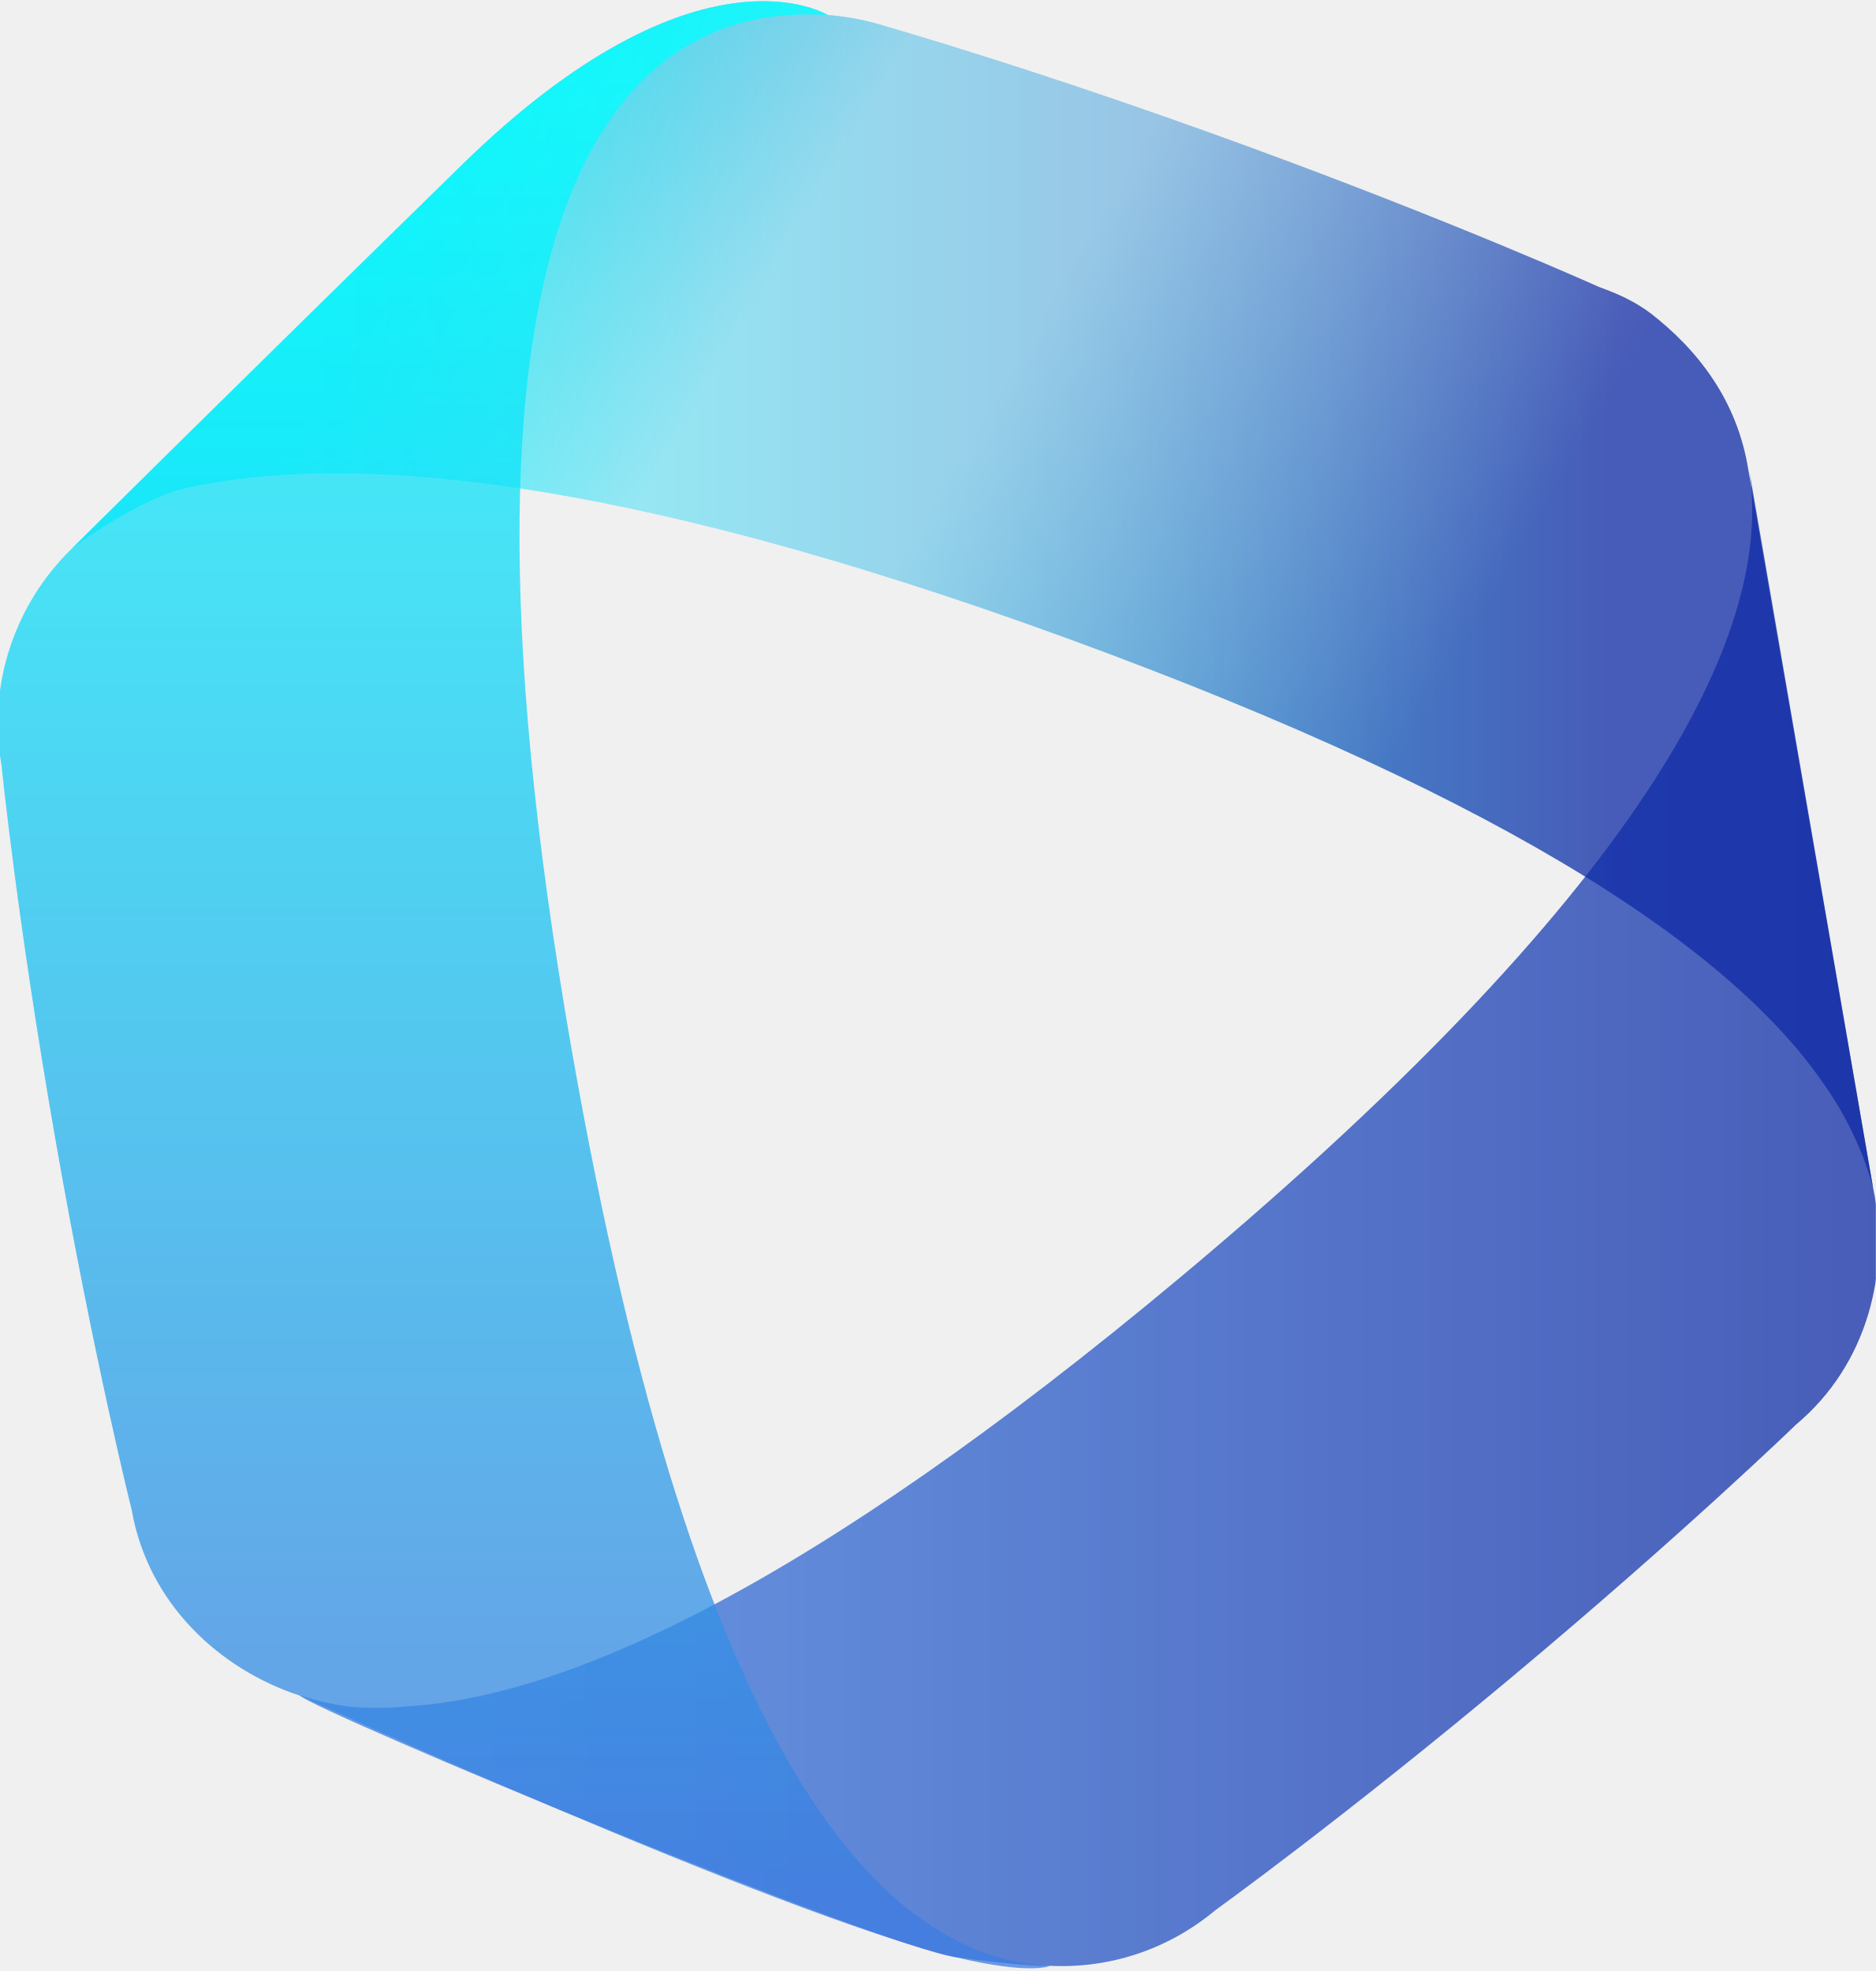
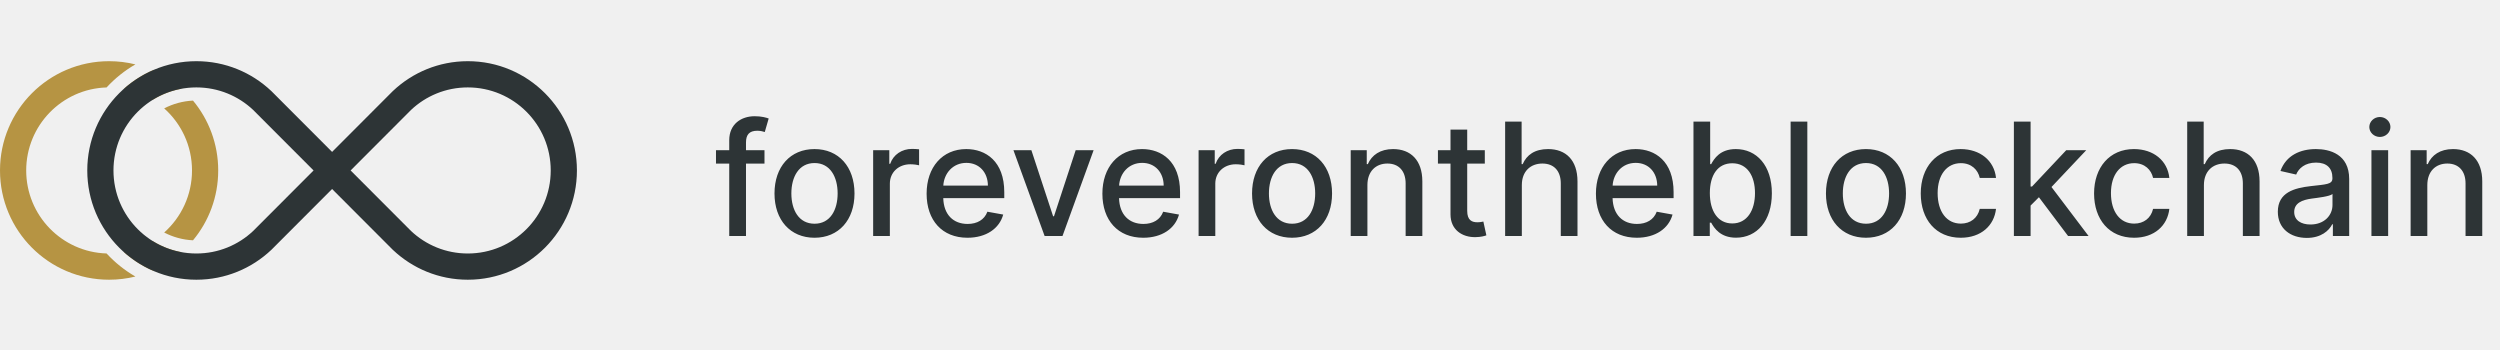
- <svg xmlns="http://www.w3.org/2000/svg" width="314" height="330" viewBox="0 0 314 330" fill="none">
-   <g clip-path="url(#clip0_510:6)">
-     <path opacity="0.75" d="M67.8 285.71C94.44 284.27 135.42 265.85 197.75 213.71C277.97 146.6 296.84 104.55 292.8 78.7L313.53 198.82C316.51 212.74 312.64 228.47 300.66 238.5C300.66 238.5 282.03 256.56 253.31 280.59C224.59 304.62 203.52 319.76 203.52 319.76C195.26 326.67 185.31 329.61 175.74 329.13C175.74 329.13 172.77 329.4 160.15 327.71C147.54 326.02 54.03 287.09 50.15 283.87C50.15 283.87 55.02 285.41 58.79 285.76C63.69 286.2 67.8 285.71 67.8 285.71Z" fill="url(#paint0_linear_510:6)" />
-     <path opacity="0.75" d="M292.67 78.75C290.83 67 284.14 58.49 276.12 52.31L276.59 52.67C273.65 50.42 270.84 49.2 267.65 48.04C267.65 48.04 244 37.37 208.83 24.51C173.66 11.65 148.7 4.54 148.7 4.54C145.31 3.44 141.91 2.77 138.55 2.51C138.55 2.51 116.86 -11.07 77.33 27.59C37.8 66.25 12.04 91.82 12.04 91.82C12.04 91.82 23.01 83.5 31.38 81.67C57.53 75.95 102.06 78.87 178.64 106.87C254.36 134.56 290.96 159.97 305.84 182.3C305.84 182.3 311 189.37 313.53 198.82L292.67 78.75Z" fill="url(#paint1_linear_510:6)" />
-     <path opacity="0.5" d="M292.67 78.75C290.83 67 284.14 58.49 276.12 52.31L276.59 52.67C273.65 50.42 270.84 49.2 267.65 48.04C267.65 48.04 244 37.37 208.83 24.51C173.66 11.65 148.7 4.54 148.7 4.54C145.31 3.44 141.91 2.77 138.55 2.51C138.55 2.51 116.86 -11.07 77.33 27.59C37.8 66.25 12.04 91.82 12.04 91.82C12.04 91.82 23.01 83.5 31.38 81.67C57.53 75.95 102.06 78.87 178.64 106.87C254.36 134.56 290.96 159.97 305.84 182.3C305.84 182.3 311 189.37 313.53 198.82L292.67 78.75Z" fill="url(#paint2_linear_510:6)" />
-     <path opacity="0.75" d="M50.15 283.88C36.66 279.46 24.77 268.39 22.06 252.86C22.06 252.86 15.73 227.7 9.28 190.81C2.83 153.92 0.25 128.11 0.25 128.11C-2.19 114.13 2.84 100.87 11.84 92.03L12.04 91.84C12.04 91.84 37.8 66.27 77.33 27.61C116.86 -11.05 138.55 2.53 138.55 2.53L138.77 2.55C105.3 0.11 70.21 29.97 95.7 175.78C116.64 295.58 147.8 327.74 175.74 329.15C175.74 329.15 172.53 330.68 160.15 327.73C129.99 320.51 50.15 283.88 50.15 283.88Z" fill="url(#paint3_linear_510:6)" />
-   </g>
-   <defs>
-     <linearGradient id="paint0_linear_510:6" x1="50.157" y1="203.941" x2="314.489" y2="203.941" gradientUnits="userSpaceOnUse">
-       <stop offset="0.071" stop-color="#3C7CE1" />
-       <stop offset="1" stop-color="#102CA5" />
-     </linearGradient>
-     <linearGradient id="paint1_linear_510:6" x1="12.04" y1="99.509" x2="313.53" y2="99.509" gradientUnits="userSpaceOnUse">
-       <stop offset="0.132" stop-color="#00FFFF" />
-       <stop offset="0.857" stop-color="#0F2AA5" />
-     </linearGradient>
-     <linearGradient id="paint2_linear_510:6" x1="53.641" y1="19.766" x2="326.091" y2="177.065" gradientUnits="userSpaceOnUse">
-       <stop offset="0.073" stop-color="white" stop-opacity="0" />
-       <stop offset="0.25" stop-color="white" stop-opacity="0.9" />
-       <stop offset="0.385" stop-color="white" stop-opacity="0.9" />
-       <stop offset="0.667" stop-color="white" stop-opacity="0" />
-       <stop offset="0.9" stop-color="white" stop-opacity="0" />
-     </linearGradient>
-     <linearGradient id="paint3_linear_510:6" x1="87.691" y1="329.53" x2="87.691" y2="0.198" gradientUnits="userSpaceOnUse">
-       <stop offset="0.033" stop-color="#3C7CE1" />
-       <stop offset="0.961" stop-color="#00FFFF" />
-     </linearGradient>
-     <clipPath id="clip0_510:6">
-       <rect width="314" height="330" fill="white" />
-     </clipPath>
-   </defs>
+ <svg xmlns="http://www.w3.org/2000/svg" width="286" height="40" viewBox="0 0 286 40" fill="none">
+   <path d="M87.457 17.182H85.342V16.3C85.342 15.43 85.7 14.957 86.633 14.957C87.029 14.957 87.31 15.047 87.489 15.104L87.937 13.557C87.668 13.455 87.112 13.296 86.339 13.296C84.785 13.296 83.424 14.203 83.424 16.044V17.182H81.909V18.716H83.424V27H85.342V18.716H87.457V17.182ZM93.178 27.198C95.946 27.198 97.755 25.172 97.755 22.136C97.755 19.08 95.946 17.054 93.178 17.054C90.41 17.054 88.602 19.08 88.602 22.136C88.602 25.172 90.41 27.198 93.178 27.198ZM93.185 25.594C91.376 25.594 90.532 24.015 90.532 22.129C90.532 20.25 91.376 18.652 93.185 18.652C94.981 18.652 95.825 20.25 95.825 22.129C95.825 24.015 94.981 25.594 93.185 25.594ZM99.888 27H101.8V21.004C101.8 19.72 102.79 18.793 104.145 18.793C104.542 18.793 104.989 18.863 105.143 18.908V17.079C104.951 17.054 104.574 17.035 104.331 17.035C103.18 17.035 102.196 17.687 101.838 18.741H101.736V17.182H99.888V27ZM110.676 27.198C112.818 27.198 114.333 26.143 114.767 24.546L112.958 24.22C112.613 25.146 111.782 25.619 110.696 25.619C109.059 25.619 107.96 24.558 107.909 22.666H114.889V21.989C114.889 18.441 112.767 17.054 110.542 17.054C107.806 17.054 106.004 19.138 106.004 22.155C106.004 25.204 107.781 27.198 110.676 27.198ZM107.915 21.234C107.992 19.841 109.002 18.633 110.555 18.633C112.038 18.633 113.01 19.732 113.016 21.234H107.915ZM125.11 17.182H123.058L120.578 24.737H120.475L117.989 17.182H115.937L119.504 27H121.549L125.11 17.182ZM130.786 27.198C132.927 27.198 134.442 26.143 134.877 24.546L133.068 24.22C132.723 25.146 131.892 25.619 130.805 25.619C129.169 25.619 128.069 24.558 128.018 22.666H134.998V21.989C134.998 18.441 132.876 17.054 130.652 17.054C127.916 17.054 126.113 19.138 126.113 22.155C126.113 25.204 127.89 27.198 130.786 27.198ZM128.025 21.234C128.101 19.841 129.111 18.633 130.664 18.633C132.147 18.633 133.119 19.732 133.125 21.234H128.025ZM137.119 27H139.03V21.004C139.03 19.72 140.021 18.793 141.376 18.793C141.772 18.793 142.22 18.863 142.373 18.908V17.079C142.181 17.054 141.804 17.035 141.561 17.035C140.411 17.035 139.426 17.687 139.068 18.741H138.966V17.182H137.119V27ZM147.811 27.198C150.579 27.198 152.388 25.172 152.388 22.136C152.388 19.08 150.579 17.054 147.811 17.054C145.043 17.054 143.234 19.08 143.234 22.136C143.234 25.172 145.043 27.198 147.811 27.198ZM147.817 25.594C146.009 25.594 145.165 24.015 145.165 22.129C145.165 20.25 146.009 18.652 147.817 18.652C149.614 18.652 150.457 20.25 150.457 22.129C150.457 24.015 149.614 25.594 147.817 25.594ZM156.432 21.171C156.432 19.604 157.391 18.709 158.721 18.709C160.018 18.709 160.805 19.56 160.805 20.985V27H162.716V20.755C162.716 18.326 161.38 17.054 159.373 17.054C157.896 17.054 156.931 17.738 156.477 18.78H156.356V17.182H154.521V27H156.432V21.171ZM169.862 17.182H167.849V14.829H165.937V17.182H164.499V18.716H165.937V24.514C165.931 26.297 167.292 27.16 168.801 27.128C169.408 27.121 169.817 27.006 170.041 26.923L169.696 25.345C169.568 25.37 169.331 25.428 169.025 25.428C168.405 25.428 167.849 25.223 167.849 24.117V18.716H169.862V17.182ZM174.098 21.171C174.098 19.604 175.089 18.709 176.451 18.709C177.767 18.709 178.554 19.547 178.554 20.985V27H180.465V20.755C180.465 18.307 179.123 17.054 177.103 17.054C175.575 17.054 174.654 17.719 174.194 18.78H174.073V13.909H172.187V27H174.098V21.171ZM187.247 27.198C189.388 27.198 190.903 26.143 191.338 24.546L189.529 24.22C189.184 25.146 188.353 25.619 187.266 25.619C185.63 25.619 184.53 24.558 184.479 22.666H191.459V21.989C191.459 18.441 189.337 17.054 187.113 17.054C184.377 17.054 182.574 19.138 182.574 22.155C182.574 25.204 184.351 27.198 187.247 27.198ZM184.485 21.234C184.562 19.841 185.572 18.633 187.125 18.633C188.608 18.633 189.58 19.732 189.586 21.234H184.485ZM193.733 27H195.6V25.472H195.759C196.105 26.099 196.808 27.192 198.597 27.192C200.975 27.192 202.701 25.287 202.701 22.11C202.701 18.927 200.95 17.054 198.578 17.054C196.757 17.054 196.098 18.166 195.759 18.773H195.644V13.909H193.733V27ZM195.606 22.091C195.606 20.039 196.501 18.678 198.169 18.678C199.901 18.678 200.771 20.141 200.771 22.091C200.771 24.06 199.876 25.562 198.169 25.562C196.526 25.562 195.606 24.155 195.606 22.091ZM206.759 13.909H204.847V27H206.759V13.909ZM213.465 27.198C216.233 27.198 218.042 25.172 218.042 22.136C218.042 19.08 216.233 17.054 213.465 17.054C210.698 17.054 208.889 19.08 208.889 22.136C208.889 25.172 210.698 27.198 213.465 27.198ZM213.472 25.594C211.663 25.594 210.819 24.015 210.819 22.129C210.819 20.25 211.663 18.652 213.472 18.652C215.268 18.652 216.112 20.25 216.112 22.129C216.112 24.015 215.268 25.594 213.472 25.594ZM224.311 27.198C226.631 27.198 228.134 25.805 228.344 23.893H226.484C226.241 24.954 225.417 25.581 224.324 25.581C222.707 25.581 221.665 24.232 221.665 22.091C221.665 19.988 222.726 18.665 224.324 18.665C225.538 18.665 226.28 19.432 226.484 20.352H228.344C228.14 18.371 226.523 17.054 224.292 17.054C221.524 17.054 219.734 19.138 219.734 22.136C219.734 25.095 221.46 27.198 224.311 27.198ZM230.388 27H232.3V23.516L233.252 22.564L236.589 27H238.934L234.69 21.394L238.666 17.182H236.378L232.466 21.337H232.3V13.909H230.388V27ZM244.139 27.198C246.46 27.198 247.962 25.805 248.173 23.893H246.312C246.07 24.954 245.245 25.581 244.152 25.581C242.535 25.581 241.493 24.232 241.493 22.091C241.493 19.988 242.554 18.665 244.152 18.665C245.366 18.665 246.108 19.432 246.312 20.352H248.173C247.968 18.371 246.351 17.054 244.12 17.054C241.352 17.054 239.562 19.138 239.562 22.136C239.562 25.095 241.288 27.198 244.139 27.198ZM252.128 21.171C252.128 19.604 253.118 18.709 254.48 18.709C255.797 18.709 256.583 19.547 256.583 20.985V27H258.494V20.755C258.494 18.307 257.152 17.054 255.132 17.054C253.604 17.054 252.684 17.719 252.224 18.78H252.102V13.909H250.216V27H252.128V21.171ZM263.902 27.217C265.525 27.217 266.439 26.393 266.804 25.658H266.881V27H268.747V20.48C268.747 17.623 266.497 17.054 264.937 17.054C263.16 17.054 261.524 17.77 260.885 19.56L262.681 19.969C262.962 19.272 263.678 18.601 264.963 18.601C266.197 18.601 266.829 19.246 266.829 20.359V20.403C266.829 21.1 266.113 21.087 264.349 21.292C262.489 21.509 260.584 21.995 260.584 24.226C260.584 26.156 262.035 27.217 263.902 27.217ZM264.317 25.683C263.237 25.683 262.457 25.197 262.457 24.251C262.457 23.229 263.365 22.864 264.471 22.717C265.091 22.634 266.561 22.468 266.836 22.193V23.459C266.836 24.622 265.909 25.683 264.317 25.683ZM271.293 27H273.204V17.182H271.293V27ZM272.258 15.667C272.916 15.667 273.466 15.155 273.466 14.529C273.466 13.903 272.916 13.385 272.258 13.385C271.593 13.385 271.05 13.903 271.05 14.529C271.05 15.155 271.593 15.667 272.258 15.667ZM277.686 21.171C277.686 19.604 278.645 18.709 279.975 18.709C281.272 18.709 282.058 19.56 282.058 20.985V27H283.97V20.755C283.97 18.326 282.634 17.054 280.627 17.054C279.15 17.054 278.185 17.738 277.731 18.78H277.61V17.182H275.775V27H277.686V21.171Z" fill="#2D3436" />
+   <path fill-rule="evenodd" clip-rule="evenodd" d="M22.08 11.509C23.881 13.676 24.963 16.461 24.963 19.5C24.963 22.539 23.881 25.324 22.08 27.491C20.896 27.434 19.778 27.119 18.783 26.6C20.736 24.86 21.966 22.324 21.966 19.5C21.966 16.676 20.736 14.14 18.783 12.4C19.778 11.881 20.896 11.566 22.08 11.509ZM20.768 10.152C19.794 9.285 18.684 8.569 17.474 8.04C16.264 8.569 15.153 9.285 14.18 10.152C15.37 10.367 16.483 10.805 17.474 11.421C18.465 10.805 19.578 10.367 20.768 10.152ZM17.474 27.579C18.465 28.195 19.578 28.633 20.768 28.848C19.794 29.715 18.684 30.431 17.474 30.96C16.264 30.431 15.153 29.715 14.18 28.848C15.37 28.633 16.483 28.195 17.474 27.579ZM12.192 10.004C7.088 10.158 2.997 14.35 2.997 19.5C2.997 24.65 7.088 28.842 12.192 28.996C13.148 30.033 14.259 30.925 15.489 31.635C14.525 31.873 13.518 32 12.482 32C5.588 32 0 26.403 0 19.5C0 12.597 5.588 7 12.482 7C13.518 7 14.525 7.127 15.489 7.365C14.259 8.075 13.148 8.967 12.192 10.004Z" fill="#B69443" />
+   <path fill-rule="evenodd" clip-rule="evenodd" d="M44.935 28.576L37.992 21.622L31.049 28.576L31.033 28.59C28.799 30.703 25.782 32 22.466 32C15.572 32 9.984 26.403 9.984 19.5C9.984 12.597 15.572 7 22.466 7C25.782 7 28.799 8.297 31.033 10.41L31.049 10.424L37.992 17.378L44.935 10.424L44.951 10.409C47.185 8.297 50.202 7 53.518 7C60.412 7 66 12.597 66 19.5C66 26.403 60.412 32 53.518 32C50.202 32 47.185 30.703 44.951 28.59L44.935 28.576ZM12.981 19.5C12.981 14.253 17.229 10 22.466 10C24.98 10 27.262 10.977 28.96 12.576L35.873 19.5L28.96 26.424C27.262 28.023 24.979 29 22.466 29C17.229 29 12.981 24.747 12.981 19.5ZM29.309 26.782L36.58 19.5L36.58 19.5L29.309 26.782ZM53.518 29C51.005 29 48.722 28.023 47.024 26.424L40.111 19.5L47.024 12.576C48.722 10.977 51.005 10 53.518 10C58.756 10 63.003 14.253 63.003 19.5C63.003 24.747 58.756 29 53.518 29Z" fill="#2D3436" />
</svg>
